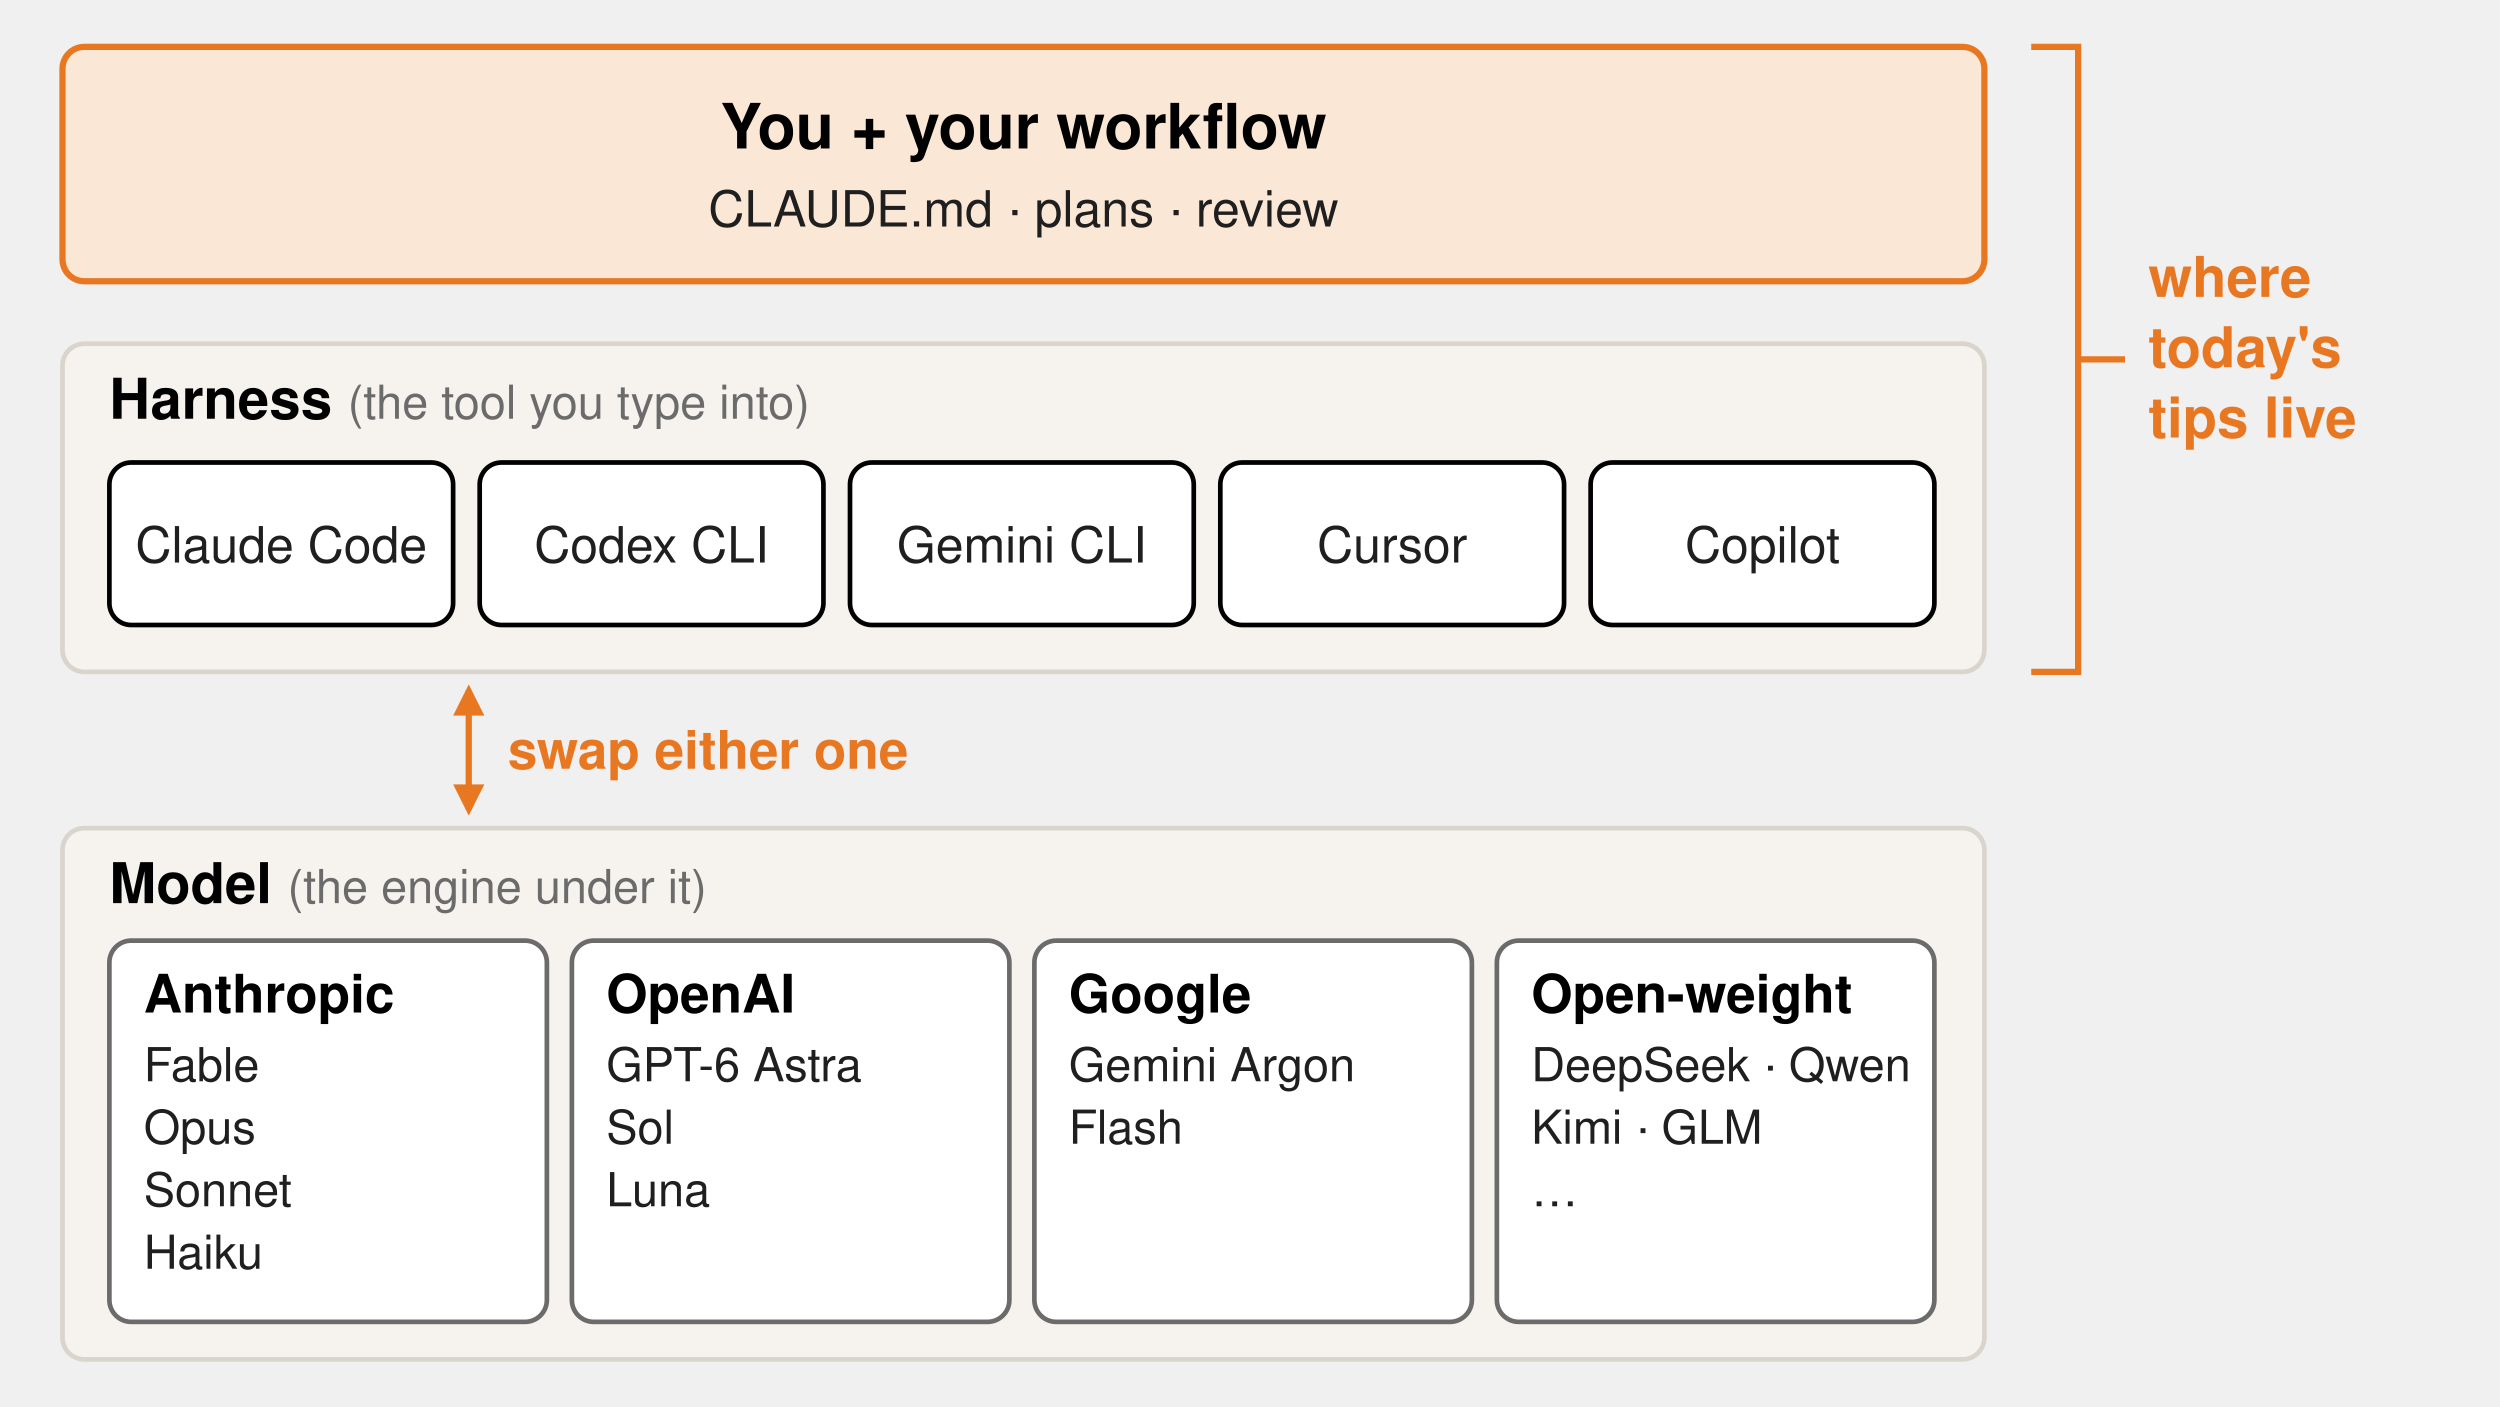
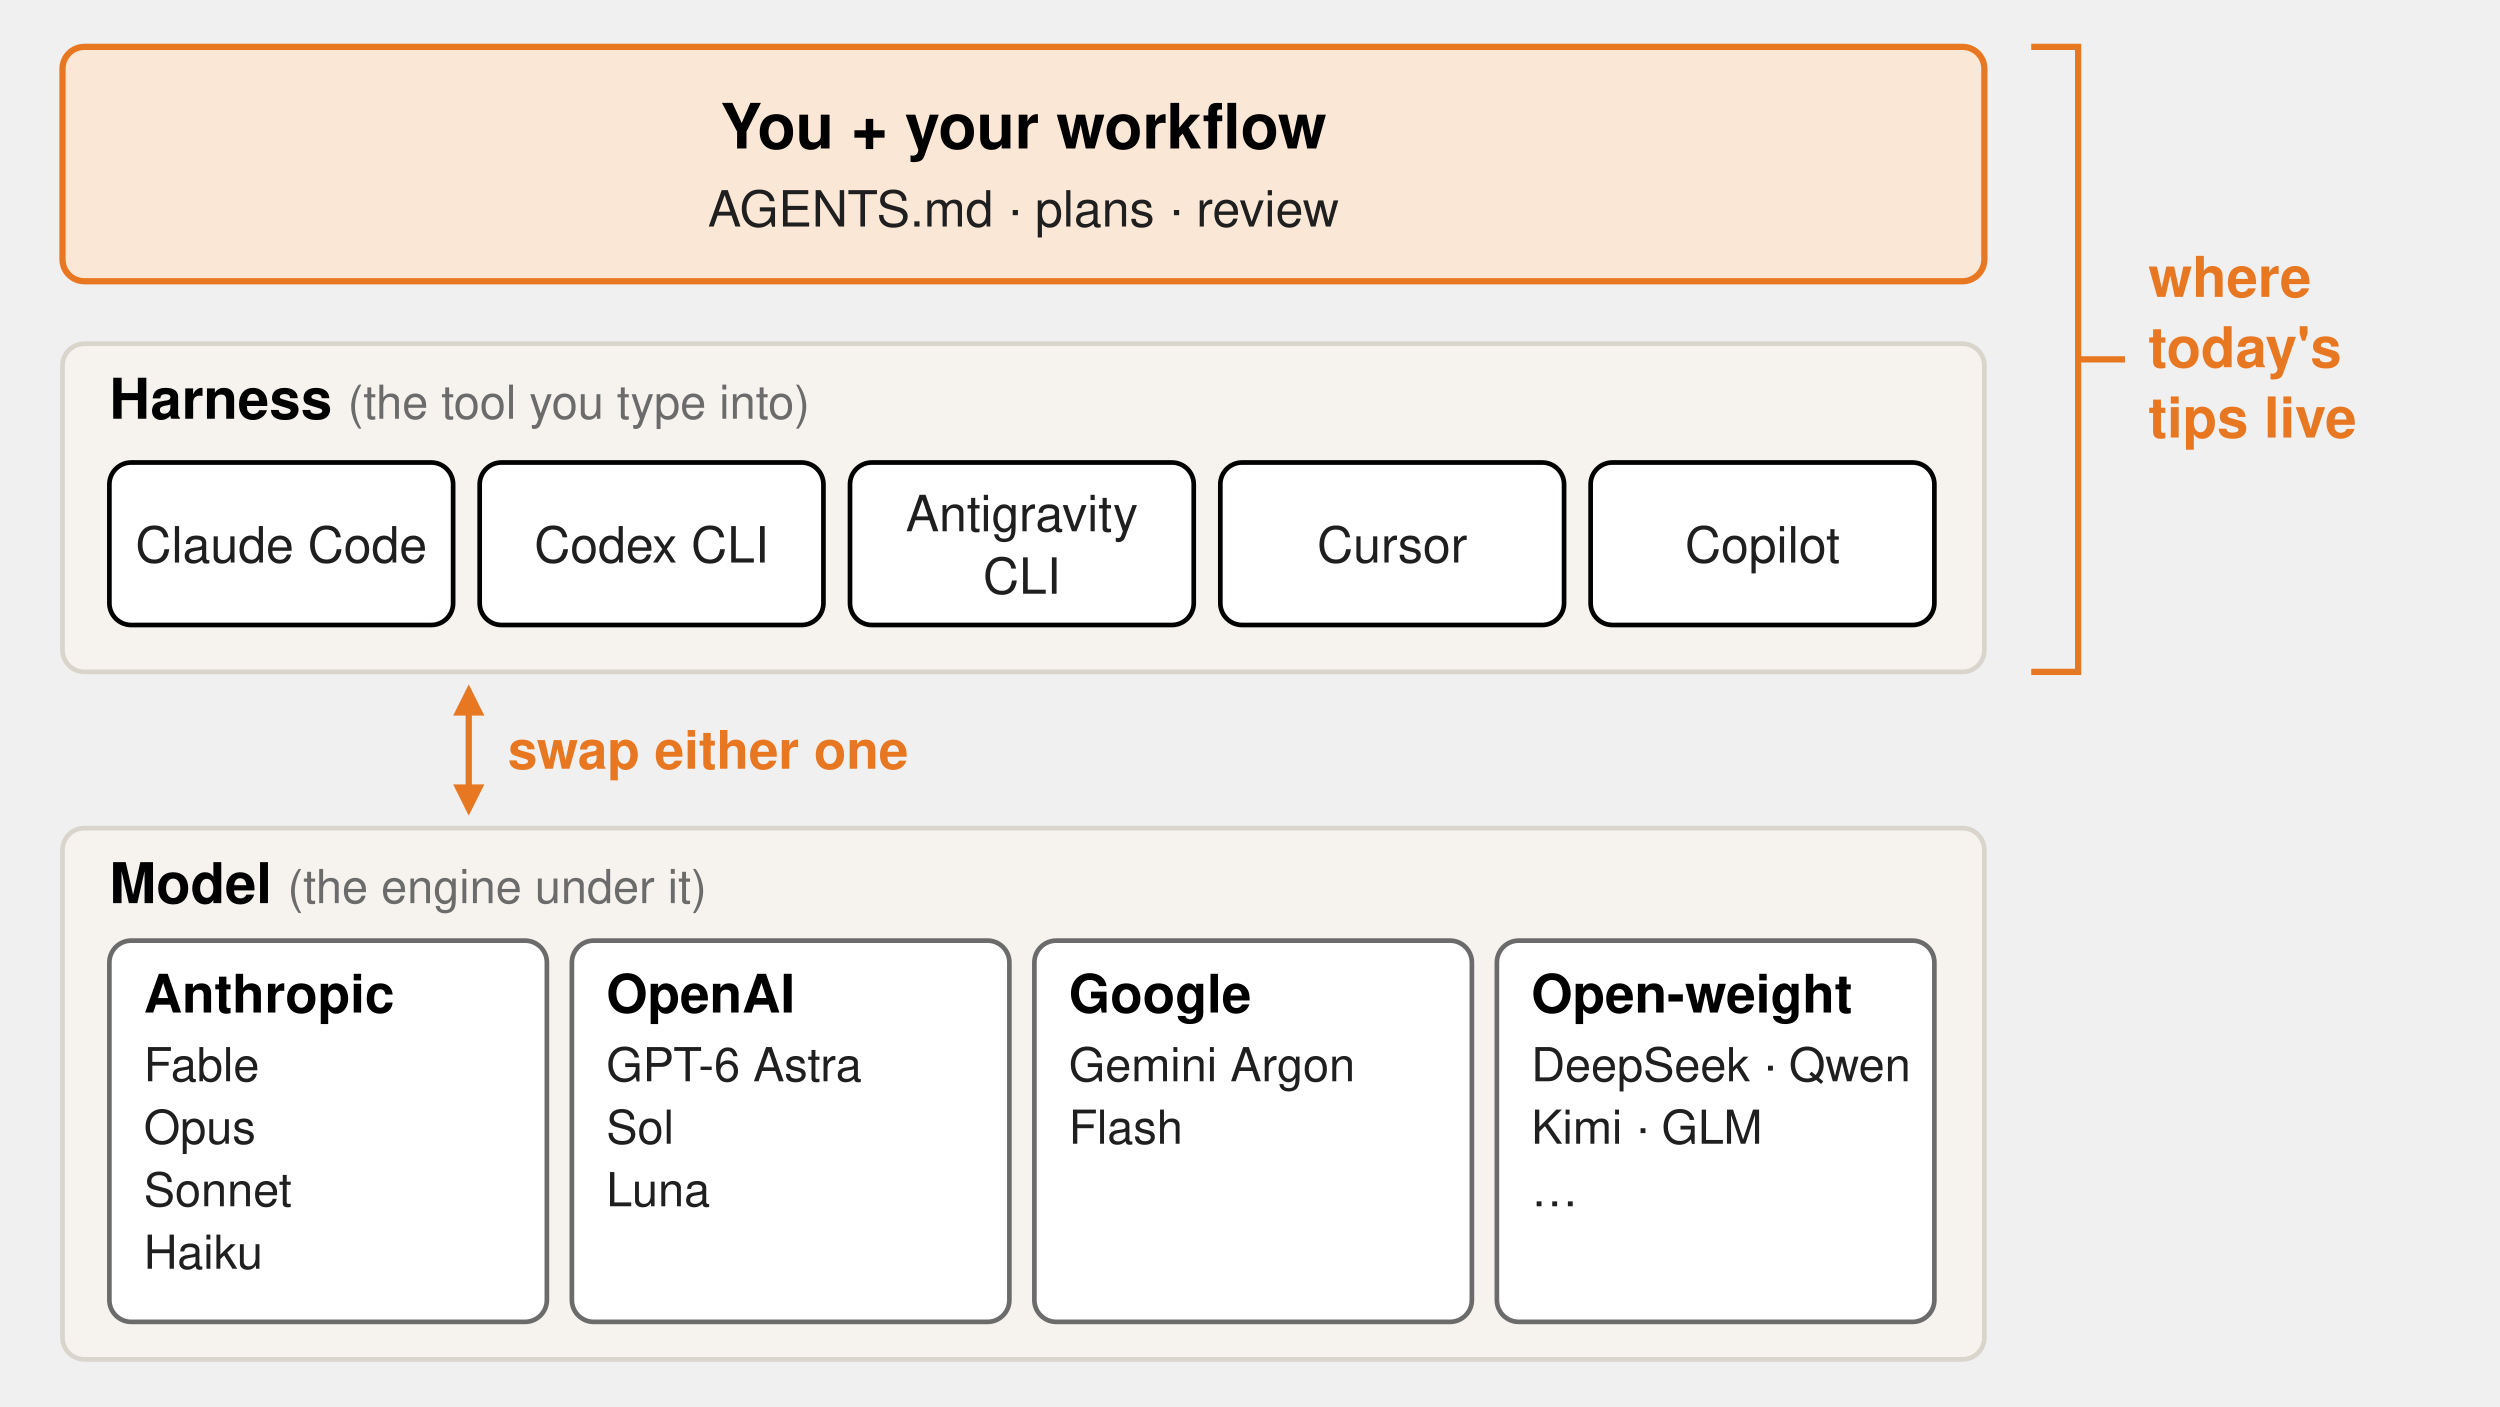
<svg xmlns="http://www.w3.org/2000/svg" viewBox="0 0 1600 900" font-family="Helvetica Neue, Helvetica, Arial, sans-serif">
  <defs>
    <marker id="ah" viewBox="0 0 10 10" refX="8" refY="5" markerWidth="5" markerHeight="5" orient="auto-start-reverse">
      <path d="M0,0 L10,5 L0,10 z" fill="#E87722" />
    </marker>
  </defs>
  <rect x="40" y="30" width="1230" height="150" rx="14" fill="#FBE7D6" stroke="#E87722" stroke-width="4" />
  <text x="655" y="95" font-size="40" font-weight="700" fill="#000" text-anchor="middle">You + your workflow</text>
-   <text x="655" y="145" font-size="32" fill="#1f1f1f" text-anchor="middle">CLAUDE.md · plans · review</text>
+   <text x="655" y="145" font-size="32" fill="#1f1f1f" text-anchor="middle">AGENTS.md · plans · review</text>
  <rect x="40" y="220" width="1230" height="210" rx="14" fill="#f6f3ee" stroke="#d9d4cc" stroke-width="3" />
  <text x="70" y="268" font-size="36" font-weight="700" fill="#000">Harness <tspan font-weight="400" fill="#6b6b6b" font-size="30">(the tool you type into)</tspan>
  </text>
  <g font-size="32" fill="#1f1f1f" text-anchor="middle">
    <rect x="70" y="296" width="220" height="104" rx="14" fill="#fff" stroke="#000" stroke-width="3" />
    <text x="180" y="360">Claude Code</text>
    <rect x="307" y="296" width="220" height="104" rx="14" fill="#fff" stroke="#000" stroke-width="3" />
    <text x="417" y="360">Codex CLI</text>
    <rect x="544" y="296" width="220" height="104" rx="14" fill="#fff" stroke="#000" stroke-width="3" />
-     <text x="654" y="360">Gemini CLI</text>
+     <text x="654" y="340">Antigravity</text>
+     <text x="654" y="380">CLI</text>
    <rect x="781" y="296" width="220" height="104" rx="14" fill="#fff" stroke="#000" stroke-width="3" />
    <text x="891" y="360">Cursor</text>
    <rect x="1018" y="296" width="220" height="104" rx="14" fill="#fff" stroke="#000" stroke-width="3" />
    <text x="1128" y="360">Copilot</text>
  </g>
  <line x1="300" y1="442" x2="300" y2="518" stroke="#E87722" stroke-width="4" marker-start="url(#ah)" marker-end="url(#ah)" />
  <text x="325" y="492" font-size="34" font-weight="700" fill="#E87722">swap either one</text>
  <rect x="40" y="530" width="1230" height="340" rx="14" fill="#f6f3ee" stroke="#d9d4cc" stroke-width="3" />
  <text x="70" y="578" font-size="36" font-weight="700" fill="#000">Model <tspan font-weight="400" fill="#6b6b6b" font-size="30">(the engine under it)</tspan>
  </text>
  <g font-size="30" fill="#1f1f1f">
    <rect x="70" y="602" width="280" height="244" rx="14" fill="#fff" stroke="#6b6b6b" stroke-width="3" />
    <text x="92" y="648" font-size="34" font-weight="700" fill="#000">Anthropic</text>
    <text x="92" y="692">Fable</text>
    <text x="92" y="732">Opus</text>
    <text x="92" y="772">Sonnet</text>
    <text x="92" y="812">Haiku</text>
    <rect x="366" y="602" width="280" height="244" rx="14" fill="#fff" stroke="#6b6b6b" stroke-width="3" />
    <text x="388" y="648" font-size="34" font-weight="700" fill="#000">OpenAI</text>
    <text x="388" y="692">GPT-6 Astra</text>
    <text x="388" y="732">Sol</text>
    <text x="388" y="772">Luna</text>
    <rect x="662" y="602" width="280" height="244" rx="14" fill="#fff" stroke="#6b6b6b" stroke-width="3" />
    <text x="684" y="648" font-size="34" font-weight="700" fill="#000">Google</text>
    <text x="684" y="692">Gemini Argon</text>
    <text x="684" y="732">Flash</text>
    <rect x="958" y="602" width="280" height="244" rx="14" fill="#fff" stroke="#6b6b6b" stroke-width="3" />
    <text x="980" y="648" font-size="34" font-weight="700" fill="#000">Open-weight</text>
    <text x="980" y="692">DeepSeek · Qwen</text>
    <text x="980" y="732">Kimi · GLM</text>
    <text x="980" y="772">…</text>
  </g>
  <path d="M1300,30 H1330 V430 H1300 M1330,230 H1360" fill="none" stroke="#E87722" stroke-width="4" />
  <g font-size="36" font-weight="700" fill="#E87722">
    <text x="1375" y="190">where</text>
    <text x="1375" y="235">today's</text>
    <text x="1375" y="280">tips live</text>
  </g>
</svg>
